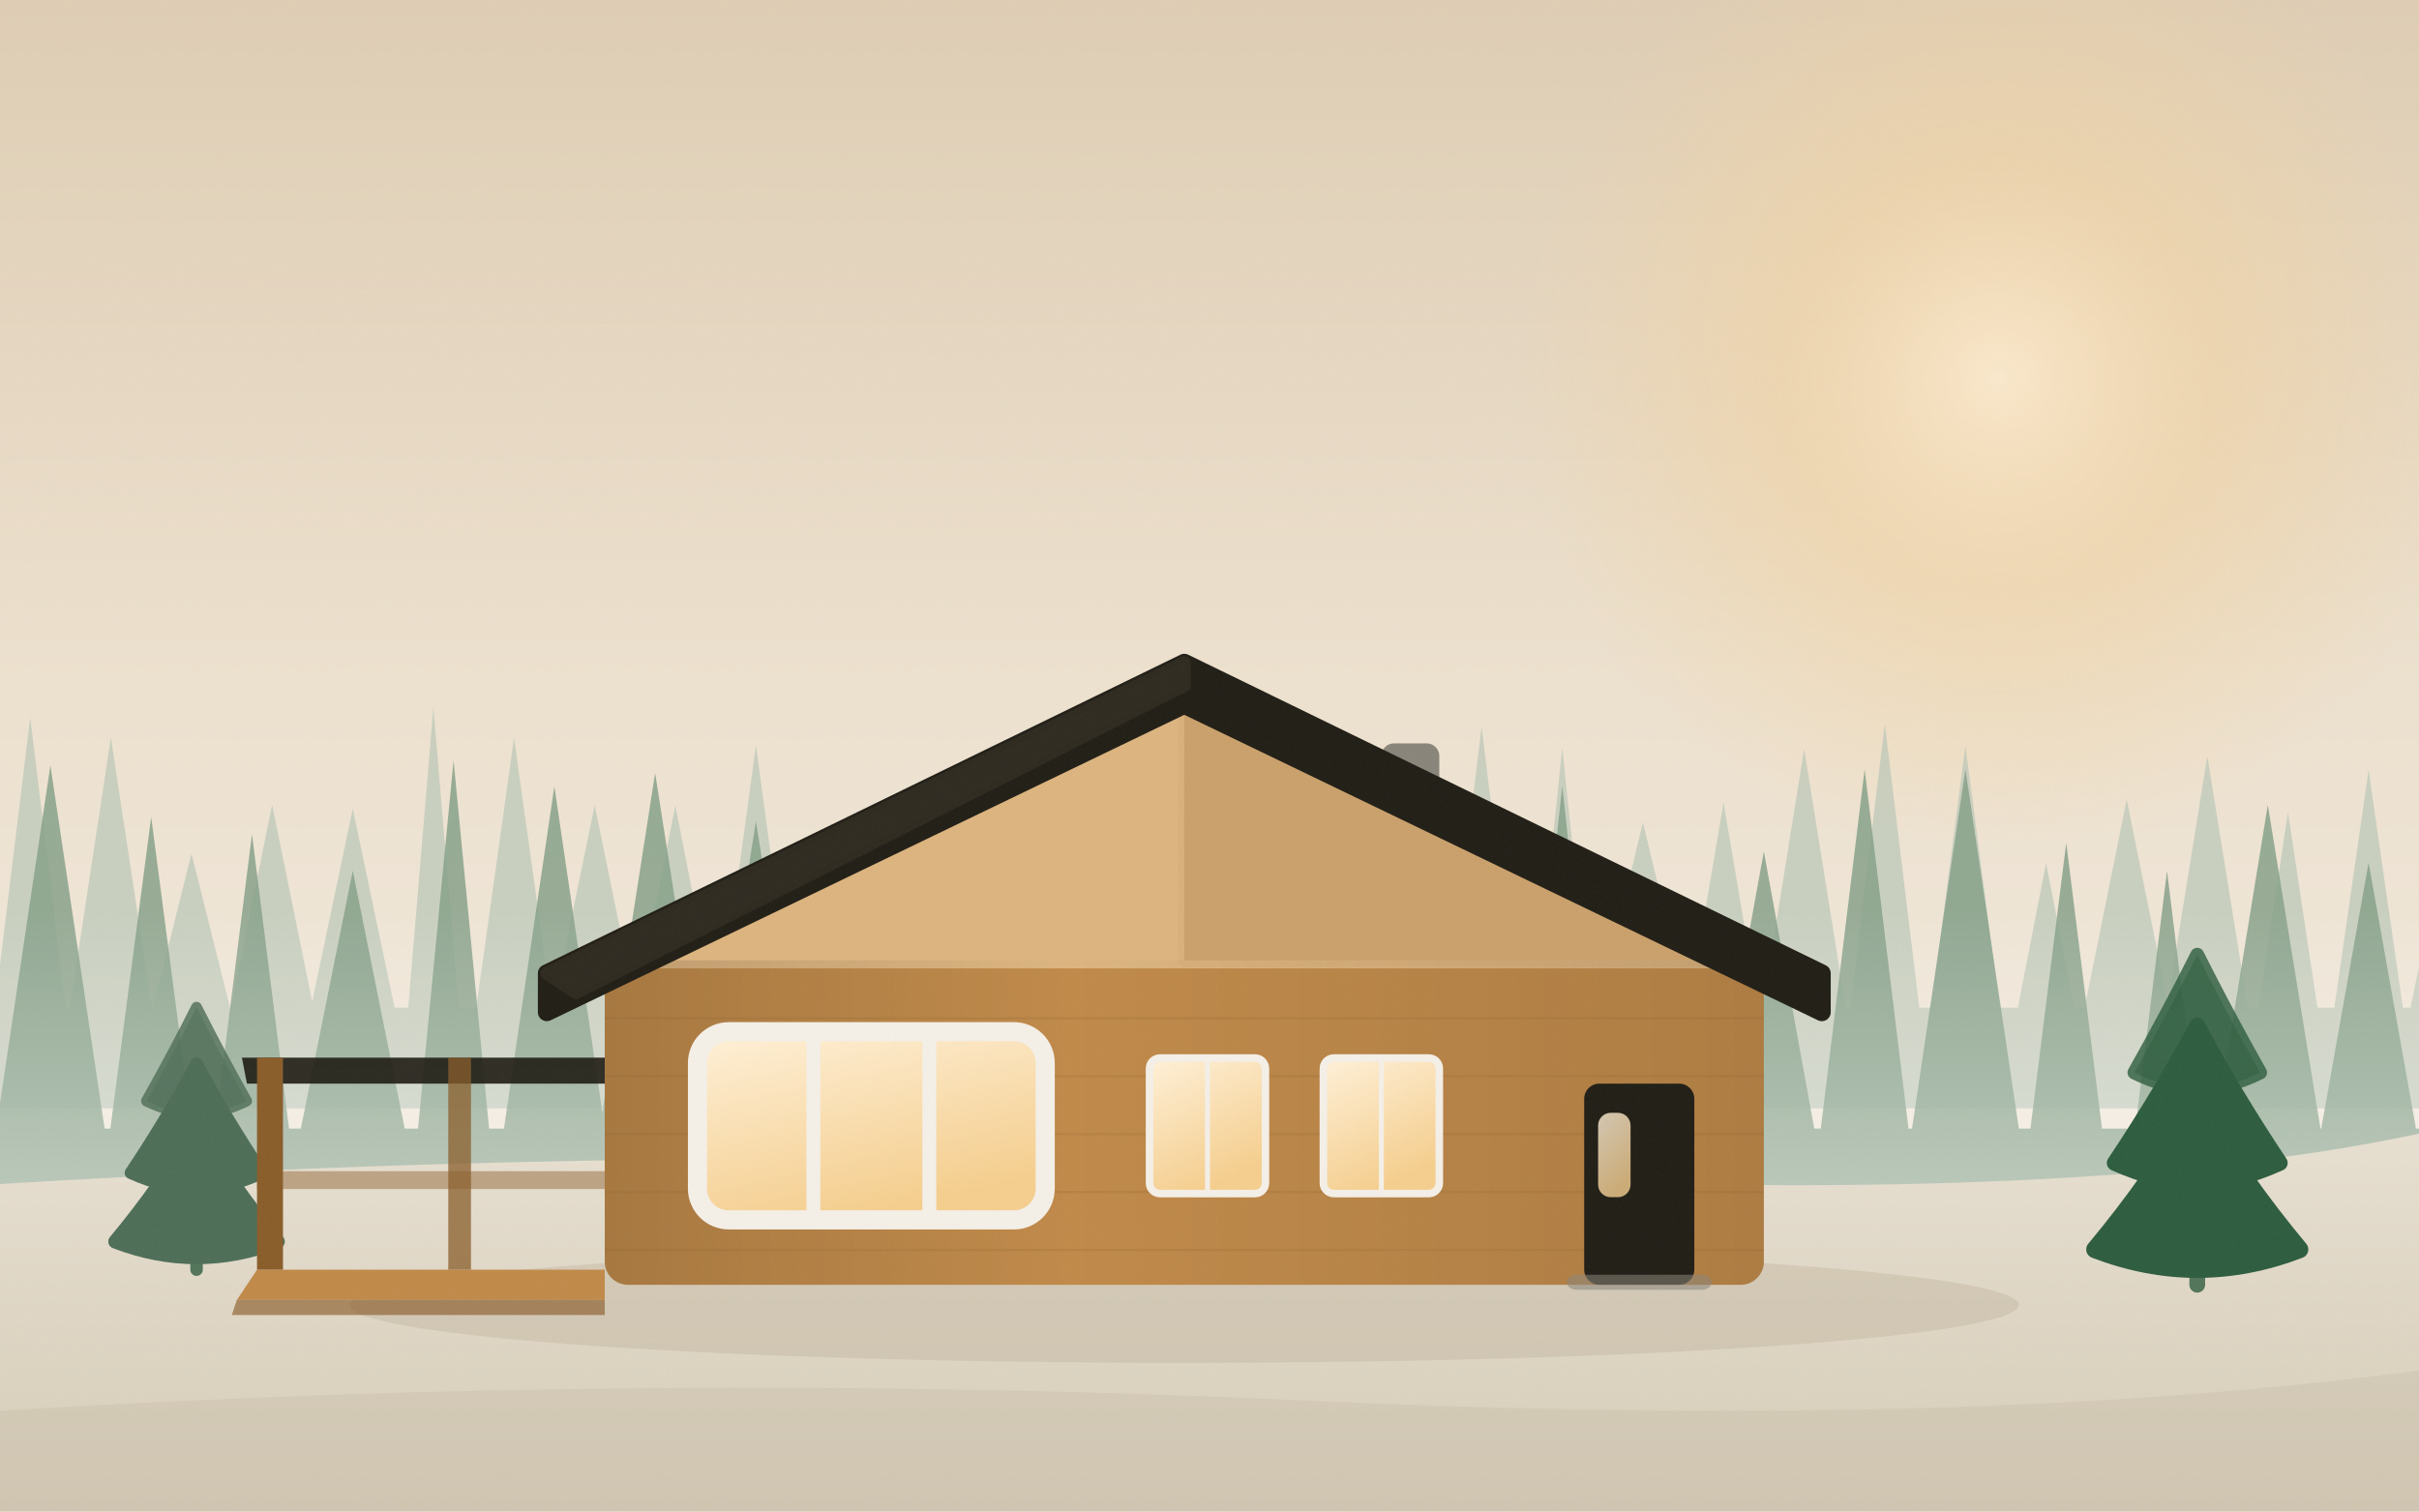
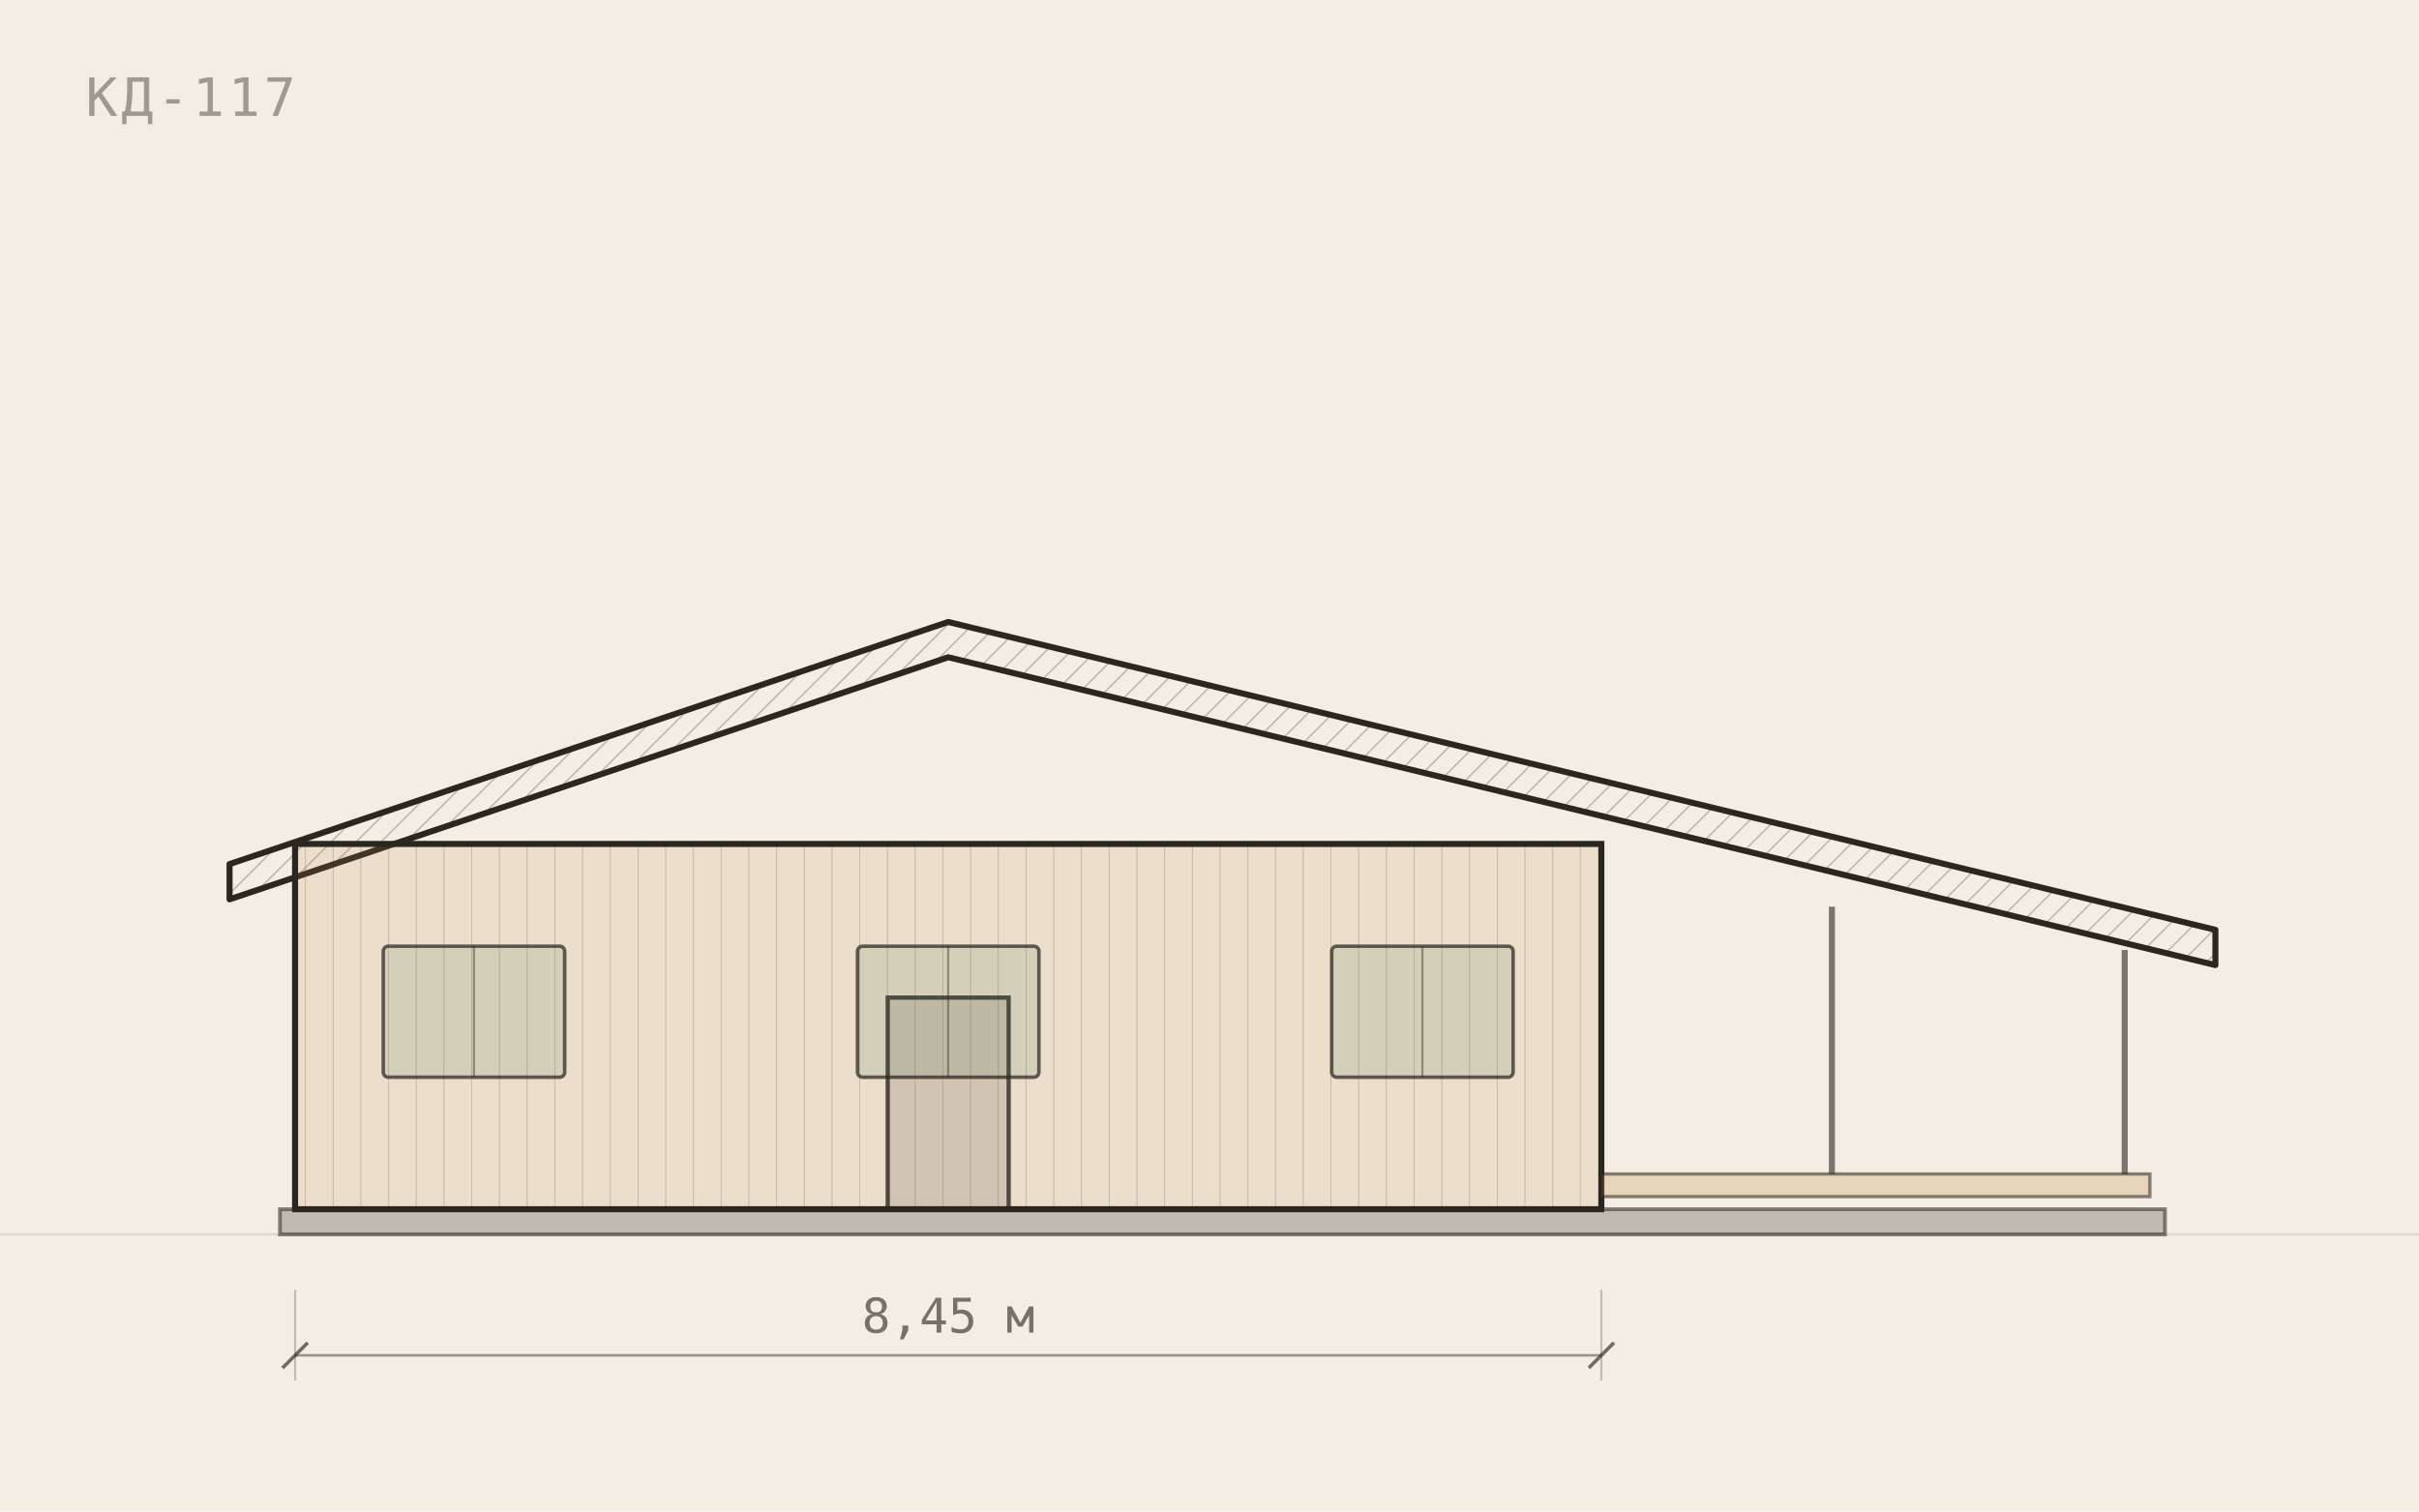
- <svg xmlns="http://www.w3.org/2000/svg" viewBox="0 0 960 600" role="img" aria-label="Каркасный дом КД-117, 8,45×10,5 м, 117 м²">
+ <svg xmlns="http://www.w3.org/2000/svg" viewBox="0 0 960 600" role="img" aria-label="Фасад каркасного дома КД-117, 8,45×10,5 м">
  <defs>
-     <linearGradient id="sky" x1="0" y1="0" x2="0" y2="1">
-       <stop offset="0" stop-color="#DFCDB4" />
-       <stop offset=".45" stop-color="#EDE1CE" />
-       <stop offset="1" stop-color="#F4EFE7" />
-     </linearGradient>
-     <radialGradient id="sunGlow" cx=".5" cy=".5" r=".5">
-       <stop offset="0" stop-color="#FBE9CC" stop-opacity=".95" />
-       <stop offset=".45" stop-color="#F2D3A2" stop-opacity=".55" />
-       <stop offset="1" stop-color="#F2D3A2" stop-opacity="0" />
-     </radialGradient>
-     <linearGradient id="glassGrad" x1="0" y1="0" x2=".4" y2="1">
-       <stop offset="0" stop-color="#FFF1D8" />
-       <stop offset="1" stop-color="#F5CE8E" />
-     </linearGradient>
-     <linearGradient id="wallShade" x1="0" y1="0" x2="1" y2="0">
-       <stop offset="0" stop-color="#000" stop-opacity=".13" />
-       <stop offset=".4" stop-color="#000" stop-opacity="0" />
-       <stop offset="1" stop-color="#000" stop-opacity=".10" />
-     </linearGradient>
-     <linearGradient id="mist" x1="0" y1="0" x2="0" y2="1">
-       <stop offset="0" stop-color="#fff" stop-opacity="0" />
-       <stop offset="1" stop-color="#fff" stop-opacity=".55" />
-     </linearGradient>
-     <linearGradient id="groundGrad" x1="0" y1="0" x2="0" y2="1">
-       <stop offset="0" stop-color="#E7DFD0" />
-       <stop offset="1" stop-color="#D6CCB8" />
-     </linearGradient>
-     <filter id="grain">
-       <feTurbulence type="fractalNoise" baseFrequency=".9" numOctaves="2" stitchTiles="stitch" />
-       <feColorMatrix type="saturate" values="0" />
-       <feComponentTransfer>
-         <feFuncA type="linear" slope=".055" />
-       </feComponentTransfer>
-     </filter>
-     <filter id="soft">
-       <feGaussianBlur stdDeviation="6" />
-     </filter>
+     <pattern id="hatch" width="7" height="7" patternTransform="rotate(45)" patternUnits="userSpaceOnUse">
+       <line x1="0" y1="0" x2="0" y2="7" stroke="#3A362C" stroke-width="1" stroke-opacity=".34" />
+     </pattern>
+     <pattern id="board" width="11" height="8" patternUnits="userSpaceOnUse">
+       <line x1="0" y1="0" x2="0" y2="8" stroke="#2A2620" stroke-width=".7" stroke-opacity=".2" />
+     </pattern>
  </defs>
-   <rect width="960" height="600" fill="url(#sky)" />
-   <circle cx="793.167" cy="150" r="190" fill="url(#sunGlow)" />
-   <path d="M-20 440 L-35.0 400.0 L-20.0 316.6 L-5.0 400.0 L-2.1 400.0 L12.0 284.9 L26.1 400.0 L27.7 400.0 L44.0 292.8 L60.3 400.0 L60.7 400.0 L76.0 338.8 L91.3 400.0 L91.6 400.0 L108.0 319.4 L124.4 400.0 L123.4 400.0 L140.0 321.0 L156.6 400.0 L162.0 400.0 L172.0 280.7 L182.0 400.0 L189.0 400.0 L204.0 292.9 L219.0 400.0 L219.5 400.0 L236.0 319.6 L252.5 400.0 L252.2 400.0 L268.0 319.8 L283.8 400.0 L285.8 400.0 L300.0 295.9 L314.2 400.0 L318.9 400.0 L332.0 338.9 L345.1 400.0 L351.1 400.0 L364.0 332.1 L376.9 400.0 L385.3 400.0 L396.0 296.8 L406.7 400.0 L413.1 400.0 L428.0 287.7 L442.9 400.0 L444.6 400.0 L460.0 339.4 L475.4 400.0 L477.3 400.0 L492.0 318.0 L506.7 400.0 L511.6 400.0 L524.0 302.0 L536.4 400.0 L542.3 400.0 L556.0 331.5 L569.7 400.0 L574.4 400.0 L588.0 288.5 L601.6 400.0 L609.2 400.0 L620.0 296.9 L630.8 400.0 L634.3 400.0 L652.0 326.4 L669.7 400.0 L670.2 400.0 L684.0 318.5 L697.8 400.0 L699.5 400.0 L716.0 297.3 L732.5 400.0 L734.3 400.0 L748.0 287.4 L761.7 400.0 L766.4 400.0 L780.0 296.1 L793.6 400.0 L800.8 400.0 L812.0 342.6 L823.2 400.0 L827.3 400.0 L844.0 317.4 L860.7 400.0 L859.9 400.0 L876.0 300.2 L892.1 400.0 L896.3 400.0 L908.0 322.4 L919.7 400.0 L926.4 400.0 L940.0 305.6 L953.6 400.0 L956.6 400.0 L972.0 326.8 L987.4 400.0 L1000 440 Z" fill="#B9C6B7" opacity="0.7" />
-   <path d="M-20 488 L-33.3 448.0 L-20.0 317.7 L-6.7 448.0 L-1.5 448.0 L20.0 303.8 L41.5 448.0 L43.8 448.0 L60.0 324.3 L76.2 448.0 L85.3 448.0 L100.0 331.1 L114.7 448.0 L119.4 448.0 L140.0 345.6 L160.6 448.0 L165.9 448.0 L180.0 301.9 L194.1 448.0 L200.0 448.0 L220.0 312.1 L240.0 448.0 L238.0 448.0 L260.0 306.8 L282.0 448.0 L280.7 448.0 L300.0 326.0 L319.3 448.0 L320.3 448.0 L340.0 341.4 L359.7 448.0 L360.1 448.0 L380.0 359.2 L399.9 448.0 L401.9 448.0 L420.0 315.2 L438.1 448.0 L437.7 448.0 L460.0 371.5 L482.3 448.0 L480.3 448.0 L500.0 356.0 L519.7 448.0 L520.1 448.0 L540.0 356.4 L559.9 448.0 L564.6 448.0 L580.0 321.9 L595.4 448.0 L605.3 448.0 L620.0 311.9 L634.7 448.0 L645.2 448.0 L660.0 364.9 L674.8 448.0 L680.0 448.0 L700.0 338.0 L720.0 448.0 L722.6 448.0 L740.0 305.4 L757.4 448.0 L758.8 448.0 L780.0 305.4 L801.2 448.0 L805.8 448.0 L820.0 334.6 L834.2 448.0 L847.4 448.0 L860.0 345.7 L872.6 448.0 L879.1 448.0 L900.0 319.5 L920.9 448.0 L921.2 448.0 L940.0 342.4 L958.8 448.0 L966.1 448.0 L980.0 305.6 L993.9 448.0 L1000 488 Z" fill="#87A189" opacity="0.85" />
-   <rect x="0" y="360" width="960" height="130" fill="url(#mist)" opacity=".7" />
-   <path d="M0 470 Q300 452 560 466 T960 450 V600 H0 Z" fill="url(#groundGrad)" />
-   <g transform="translate(78 504) scale(0.62)">
-     <rect x="-4" y="-24" width="8" height="28" rx="4" fill="#2F5D3F" opacity=".8" />
-     <path d="M0 -168 Q14 -140 32 -108 Q16 -100 0 -100 Q-16 -100 -32 -108 Q-14 -140 0 -168 Z" fill="#4F6E58" opacity=".9" stroke="#4F6E58" stroke-width="7" stroke-linejoin="round" stroke-opacity=".9" />
-     <path d="M0 -132 Q18 -98 42 -62 Q20 -52 0 -52 Q-20 -52 -42 -62 Q-18 -98 0 -132 Z" fill="#4F6E58" stroke="#4F6E58" stroke-width="8" stroke-linejoin="round" />
-     <path d="M0 -92 Q22 -54 52 -18 Q26 -8 0 -8 Q-26 -8 -52 -18 Q-22 -54 0 -92 Z" fill="#4F6E58" stroke="#4F6E58" stroke-width="9" stroke-linejoin="round" />
-   </g>
+   <rect width="960" height="600" fill="#F3EDE3" />
+   <line x1="0" y1="490" x2="960" y2="490" stroke="#2A2620" stroke-width="1" stroke-opacity=".1" />
+   <text x="34" y="46" font-family="Menlo, Consolas, monospace" font-size="21" letter-spacing="1.5" fill="#2A2620" fill-opacity=".42">КД-117</text>
  <g>
-     <ellipse cx="470" cy="518" rx="331.2" ry="23" fill="#C0B6A0" opacity=".45" />
+     <path d="M91.1 343.0 L376.3 246.9 L879.2 369.1 L879.2 383.1 L376.3 260.9 L91.1 357.0 Z" fill="url(#hatch)" stroke="#2A2620" stroke-width="2.4" stroke-linejoin="round" />
+     <rect x="117.1" y="335.0" width="518.4" height="145" fill="#C08A4A" fill-opacity=".16" />
+     <rect x="117.1" y="335.0" width="518.4" height="145" fill="url(#board)" />
+     <rect x="117.1" y="335.0" width="518.4" height="145" fill="none" stroke="#2A2620" stroke-width="2.4" />
+     <rect x="635.5" y="466.0" width="217.7" height="9" fill="#C08A4A" fill-opacity=".26" stroke="#2A2620" stroke-width="1.3" stroke-opacity=".55" />
+     <line x1="843.2" y1="466.0" x2="843.2" y2="377.1" stroke="#2A2620" stroke-width="2.4" stroke-opacity=".6" />
+     <line x1="727.0" y1="466.0" x2="727.0" y2="359.9" stroke="#2A2620" stroke-width="2.4" stroke-opacity=".6" />
+     <rect x="352.3" y="396.0" width="48" height="84" fill="#3A362C" fill-opacity=".15" stroke="#2A2620" stroke-width="1.7" stroke-opacity=".78" />
    <g>
-       <path d="M102 504 H240 V516 H94 Z" fill="#C08A4A" />
-       <path d="M94 516 H240 v6 H92 Z" fill="#8A5E2B" opacity=".65" />
-       <path d="M96 419.84 H240 v10.304 H98 Z" fill="#221F17" opacity=".92" />
-       <rect x="102" y="419.84" width="10.304" height="84.16" fill="#8A5E2B" />
-       <rect x="177.9" y="419.84" width="9.016" height="84.16" fill="#8A5E2B" opacity=".75" />
-       <rect x="102" y="464.9" width="138" height="7.084" fill="#8A5E2B" opacity=".45" />
-     </g>
-     <rect x="548.2" y="295.088" width="23" height="68.448" rx="5" fill="#8A857A" />
-     <rect x="240" y="381.2" width="460" height="128.8" rx="9.2" fill="#C08A4A" />
-     <polygon points="240,381.2 470,270.8 700,381.2" fill="#DCB47F" stroke="#DCB47F" stroke-width="6.44" stroke-linejoin="round" />
-     <polygon points="470,270.8 700,381.2 470,381.2" fill="#8A5E2B" opacity=".22" stroke="#8A5E2B" stroke-width="5.152" stroke-linejoin="round" stroke-opacity=".22" />
-     <rect x="240" y="381.2" width="460" height="128.8" rx="9.2" fill="url(#wallShade)" />
-     <line x1="240" y1="404.2" x2="700" y2="404.2" stroke="#8A5E2B" stroke-width=".9" opacity=".2" />
-     <line x1="240" y1="427.2" x2="700" y2="427.2" stroke="#8A5E2B" stroke-width=".9" opacity=".2" />
-     <line x1="240" y1="450.2" x2="700" y2="450.2" stroke="#8A5E2B" stroke-width=".9" opacity=".2" />
-     <line x1="240" y1="473.2" x2="700" y2="473.2" stroke="#8A5E2B" stroke-width=".9" opacity=".2" />
-     <line x1="240" y1="496.2" x2="700" y2="496.2" stroke="#8A5E2B" stroke-width=".9" opacity=".2" />
-     <path d="M217 386.352 L470 263.072 L723 386.352 L723 401.808 L470 279.816 L217 401.808 Z" fill="#221F17" stroke="#221F17" stroke-width="7.084" stroke-linejoin="round" />
-     <path d="M217 386.352 L470 263.072 L470 272.088 L228.5 394.08  Z" fill="#332E23" opacity=".9" stroke="#332E23" stroke-width="5.152" stroke-linejoin="round" stroke-opacity=".9" />
-     <g>
-       <rect x="276.8" y="409.536" width="138" height="74.704" rx="12.42" fill="url(#glassGrad)" />
-       <line x1="322.8" y1="409.536" x2="322.8" y2="484.24" stroke="#F4EFE7" stroke-width="5.52" />
-       <line x1="368.8" y1="409.536" x2="368.8" y2="484.24" stroke="#F4EFE7" stroke-width="5.52" />
-       <rect x="276.8" y="409.536" width="138" height="74.704" rx="12.42" fill="none" stroke="#F4EFE7" stroke-width="7.59" stroke-linejoin="round" />
+       <rect x="152.1" y="375.6" width="72" height="52" rx="2" fill="#2F5D3F" fill-opacity=".12" stroke="#2A2620" stroke-width="1.4" stroke-opacity=".72" />
+       <line x1="188.1" y1="375.6" x2="188.1" y2="427.6" stroke="#2A2620" stroke-width=".9" stroke-opacity=".4" />
    </g>
    <g>
-       <rect x="456.2" y="419.995" width="46" height="53.787" rx="4.14" fill="url(#glassGrad)" />
-       <line x1="479.2" y1="419.995" x2="479.2" y2="473.781" stroke="#F4EFE7" stroke-width="2" />
-       <rect x="456.2" y="419.995" width="46" height="53.787" rx="4.14" fill="none" stroke="#F4EFE7" stroke-width="3" stroke-linejoin="round" />
+       <rect x="340.3" y="375.6" width="72" height="52" rx="2" fill="#2F5D3F" fill-opacity=".12" stroke="#2A2620" stroke-width="1.4" stroke-opacity=".72" />
+       <line x1="376.3" y1="375.6" x2="376.3" y2="427.6" stroke="#2A2620" stroke-width=".9" stroke-opacity=".4" />
    </g>
    <g>
-       <rect x="525.2" y="419.995" width="46" height="53.787" rx="4.14" fill="url(#glassGrad)" />
-       <line x1="548.2" y1="419.995" x2="548.2" y2="473.781" stroke="#F4EFE7" stroke-width="2" />
-       <rect x="525.2" y="419.995" width="46" height="53.787" rx="4.14" fill="none" stroke="#F4EFE7" stroke-width="3" stroke-linejoin="round" />
+       <rect x="528.5" y="375.6" width="72" height="52" rx="2" fill="#2F5D3F" fill-opacity=".12" stroke="#2A2620" stroke-width="1.4" stroke-opacity=".72" />
+       <line x1="564.5" y1="375.6" x2="564.5" y2="427.6" stroke="#2A2620" stroke-width=".9" stroke-opacity=".4" />
    </g>
+     <rect x="111.1" y="480.0" width="748.1" height="10" fill="#3A362C" fill-opacity=".28" stroke="#2A2620" stroke-width="1.5" stroke-opacity=".55" />
    <g>
-       <rect x="628.7" y="430.144" width="43.7" height="79.856" rx="6" fill="#221F17" />
-       <rect x="634.22" y="441.736" width="12.88" height="33.488" rx="5" fill="url(#glassGrad)" opacity=".8" />
-       <rect x="621.8" y="506" width="57.5" height="6" rx="4" fill="#8A857A" opacity=".55" />
+       <line x1="117.12" y1="538" x2="635.52" y2="538" stroke="#2A2620" stroke-width="1" stroke-opacity=".45" />
+       <path d="M112.12 543 L122.12 533" stroke="#2A2620" stroke-width="1.4" stroke-opacity=".65" />
+       <path d="M630.52 543 L640.52 533" stroke="#2A2620" stroke-width="1.4" stroke-opacity=".65" />
+       <line x1="117.12" y1="512" x2="117.12" y2="548" stroke="#2A2620" stroke-width=".8" stroke-opacity=".25" />
+       <line x1="635.52" y1="512" x2="635.52" y2="548" stroke="#2A2620" stroke-width=".8" stroke-opacity=".25" />
+       <text x="376.32" y="529" text-anchor="middle" font-family="Menlo, Consolas, monospace" font-size="19" fill="#2A2620" fill-opacity=".62">8,45 м</text>
    </g>
  </g>
-   <g transform="translate(872 510) scale(0.78)">
-     <rect x="-4" y="-24" width="8" height="28" rx="4" fill="#2F5D3F" opacity=".8" />
-     <path d="M0 -168 Q14 -140 32 -108 Q16 -100 0 -100 Q-16 -100 -32 -108 Q-14 -140 0 -168 Z" fill="#2F5D3F" opacity=".9" stroke="#2F5D3F" stroke-width="7" stroke-linejoin="round" stroke-opacity=".9" />
-     <path d="M0 -132 Q18 -98 42 -62 Q20 -52 0 -52 Q-20 -52 -42 -62 Q-18 -98 0 -132 Z" fill="#2F5D3F" stroke="#2F5D3F" stroke-width="8" stroke-linejoin="round" />
-     <path d="M0 -92 Q22 -54 52 -18 Q26 -8 0 -8 Q-26 -8 -52 -18 Q-22 -54 0 -92 Z" fill="#2F5D3F" stroke="#2F5D3F" stroke-width="9" stroke-linejoin="round" />
-   </g>
-   <path d="M0 560 Q260 544 520 556 T960 544 V600 H0 Z" fill="#C0B6A0" opacity=".3" />
-   <rect width="960" height="600" filter="url(#grain)" opacity=".45" />
</svg>
